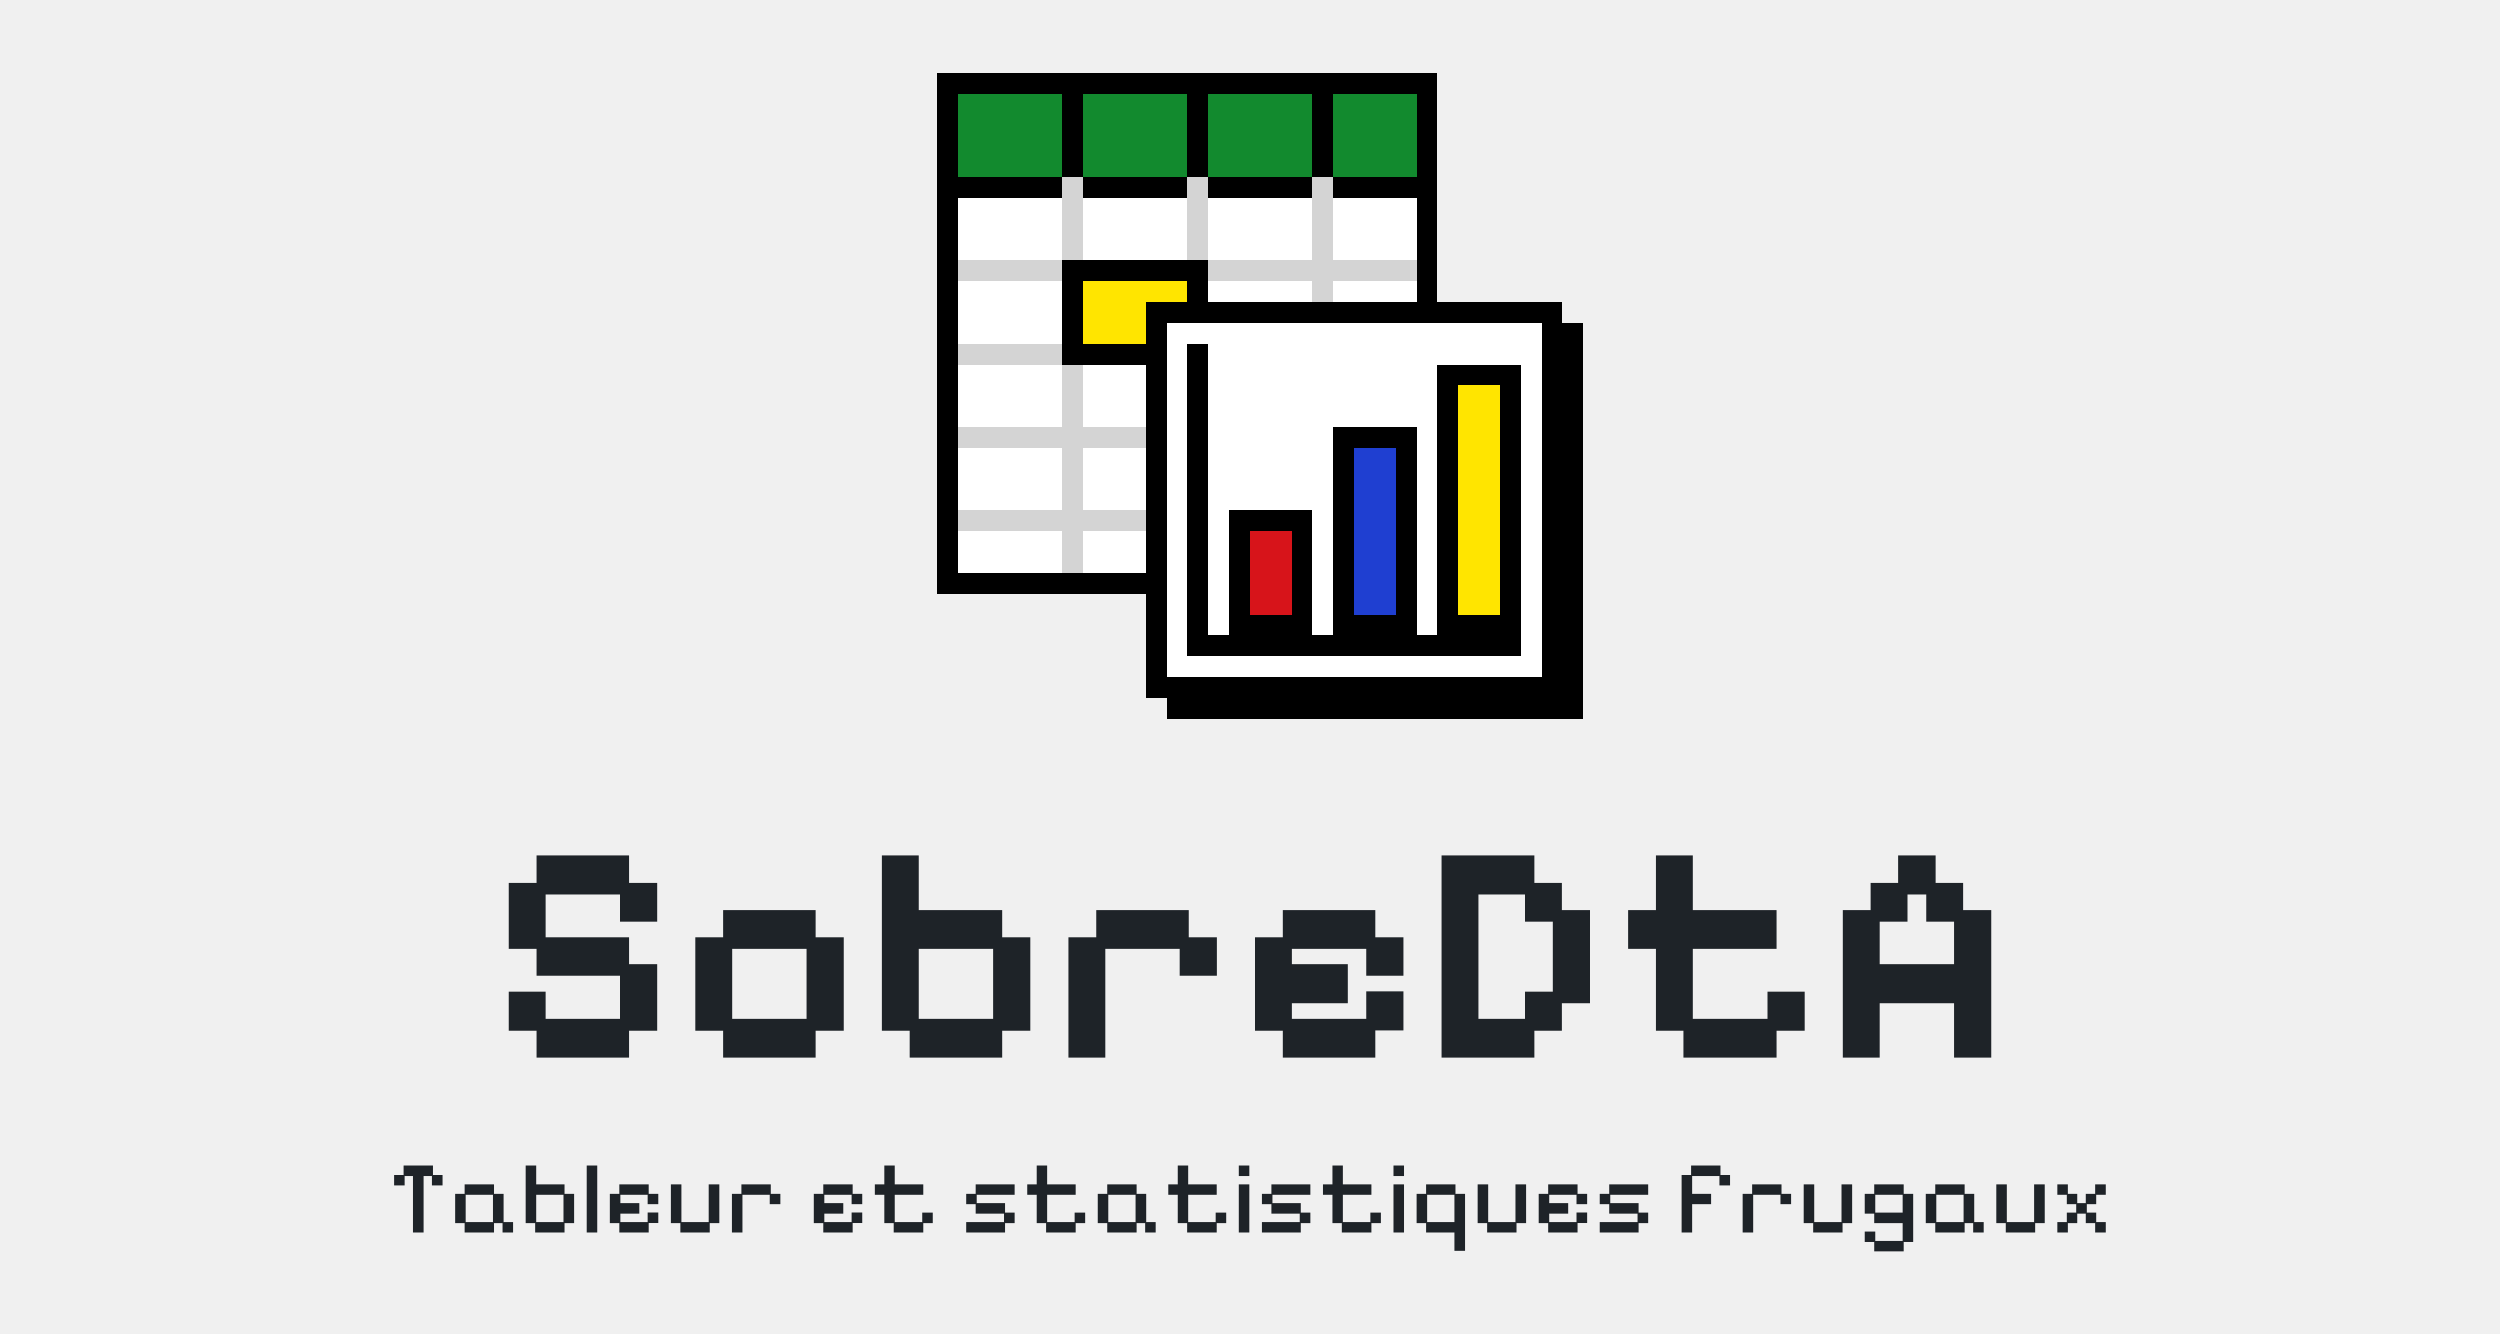
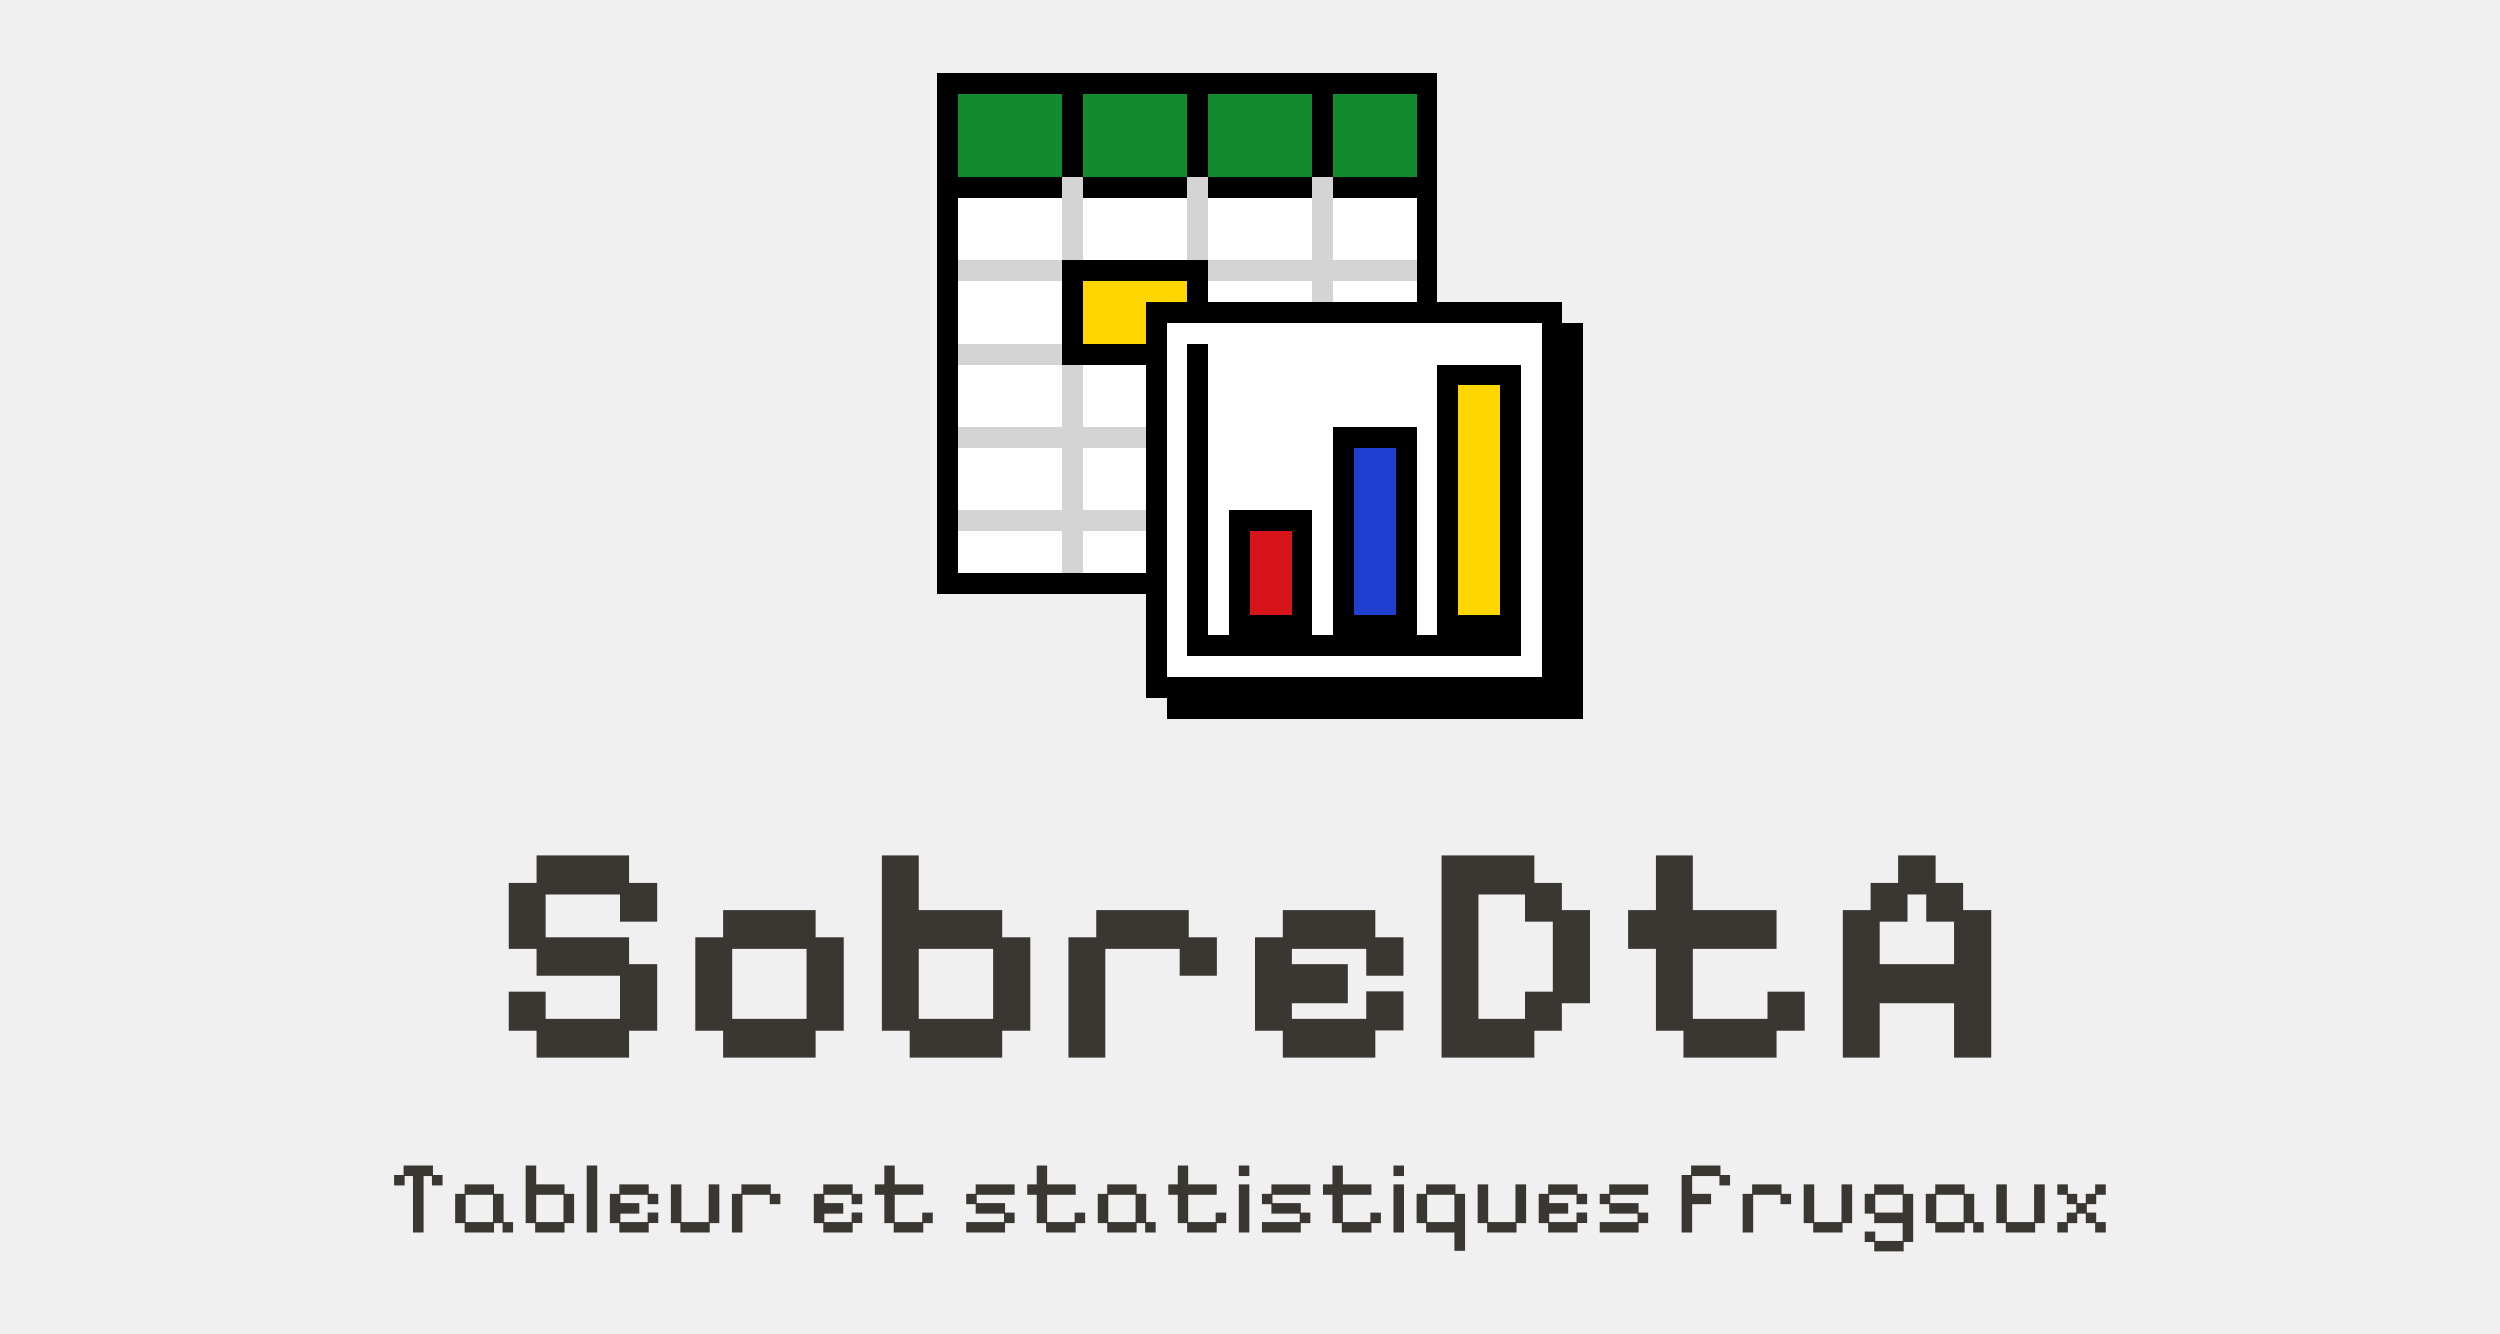
<svg xmlns="http://www.w3.org/2000/svg" viewBox="0 0 960 512" width="960" height="512">
  <g transform="translate(352 20) scale(8)" shape-rendering="crispEdges">
    <path fill="#000000" d="M1 1h24v1h-24zM1 2h1v1h-1zM7 2h1v1h-1zM13 2h1v1h-1zM19 2h1v1h-1zM24 2h1v1h-1zM1 3h1v1h-1zM7 3h1v1h-1zM13 3h1v1h-1zM19 3h1v1h-1zM24 3h1v1h-1zM1 4h1v1h-1zM7 4h1v1h-1zM13 4h1v1h-1zM19 4h1v1h-1zM24 4h1v1h-1zM1 5h1v1h-1zM7 5h1v1h-1zM13 5h1v1h-1zM19 5h1v1h-1zM24 5h1v1h-1zM1 6h6v1h-6zM8 6h5v1h-5zM14 6h5v1h-5zM20 6h5v1h-5zM1 7h1v1h-1zM24 7h1v1h-1zM1 8h1v1h-1zM24 8h1v1h-1zM1 9h1v1h-1zM24 9h1v1h-1zM1 10h1v1h-1zM7 10h7v1h-7zM24 10h1v1h-1zM1 11h1v1h-1zM7 11h1v1h-1zM13 11h1v1h-1zM24 11h1v1h-1zM1 12h1v1h-1zM7 12h1v1h-1zM11 12h20v1h-20zM1 13h1v1h-1zM7 13h1v1h-1zM11 13h1v1h-1zM30 13h2v1h-2zM1 14h1v1h-1zM7 14h5v1h-5zM13 14h1v1h-1zM30 14h2v1h-2zM1 15h1v1h-1zM11 15h1v1h-1zM13 15h1v1h-1zM25 15h4v1h-4zM30 15h2v1h-2zM1 16h1v1h-1zM11 16h1v1h-1zM13 16h1v1h-1zM25 16h1v1h-1zM28 16h1v1h-1zM30 16h2v1h-2zM1 17h1v1h-1zM11 17h1v1h-1zM13 17h1v1h-1zM25 17h1v1h-1zM28 17h1v1h-1zM30 17h2v1h-2zM1 18h1v1h-1zM11 18h1v1h-1zM13 18h1v1h-1zM20 18h4v1h-4zM25 18h1v1h-1zM28 18h1v1h-1zM30 18h2v1h-2zM1 19h1v1h-1zM11 19h1v1h-1zM13 19h1v1h-1zM20 19h1v1h-1zM23 19h1v1h-1zM25 19h1v1h-1zM28 19h1v1h-1zM30 19h2v1h-2zM1 20h1v1h-1zM11 20h1v1h-1zM13 20h1v1h-1zM20 20h1v1h-1zM23 20h1v1h-1zM25 20h1v1h-1zM28 20h1v1h-1zM30 20h2v1h-2zM1 21h1v1h-1zM11 21h1v1h-1zM13 21h1v1h-1zM20 21h1v1h-1zM23 21h1v1h-1zM25 21h1v1h-1zM28 21h1v1h-1zM30 21h2v1h-2zM1 22h1v1h-1zM11 22h1v1h-1zM13 22h1v1h-1zM15 22h4v1h-4zM20 22h1v1h-1zM23 22h1v1h-1zM25 22h1v1h-1zM28 22h1v1h-1zM30 22h2v1h-2zM1 23h1v1h-1zM11 23h1v1h-1zM13 23h1v1h-1zM15 23h1v1h-1zM18 23h1v1h-1zM20 23h1v1h-1zM23 23h1v1h-1zM25 23h1v1h-1zM28 23h1v1h-1zM30 23h2v1h-2zM1 24h1v1h-1zM11 24h1v1h-1zM13 24h1v1h-1zM15 24h1v1h-1zM18 24h1v1h-1zM20 24h1v1h-1zM23 24h1v1h-1zM25 24h1v1h-1zM28 24h1v1h-1zM30 24h2v1h-2zM1 25h11v1h-11zM13 25h1v1h-1zM15 25h1v1h-1zM18 25h1v1h-1zM20 25h1v1h-1zM23 25h1v1h-1zM25 25h1v1h-1zM28 25h1v1h-1zM30 25h2v1h-2zM11 26h1v1h-1zM13 26h1v1h-1zM15 26h1v1h-1zM18 26h1v1h-1zM20 26h1v1h-1zM23 26h1v1h-1zM25 26h1v1h-1zM28 26h1v1h-1zM30 26h2v1h-2zM11 27h1v1h-1zM13 27h1v1h-1zM15 27h4v1h-4zM20 27h4v1h-4zM25 27h4v1h-4zM30 27h2v1h-2zM11 28h1v1h-1zM13 28h16v1h-16zM30 28h2v1h-2zM11 29h1v1h-1zM30 29h2v1h-2zM11 30h21v1h-21zM12 31h20v1h-20z" />
    <path fill="#ffffff" d="M2 7h5v1h-5zM8 7h5v1h-5zM14 7h5v1h-5zM20 7h4v1h-4zM2 8h5v1h-5zM8 8h5v1h-5zM14 8h5v1h-5zM20 8h4v1h-4zM2 9h5v1h-5zM8 9h5v1h-5zM14 9h5v1h-5zM20 9h4v1h-4zM2 11h5v1h-5zM14 11h5v1h-5zM20 11h4v1h-4zM2 12h5v1h-5zM2 13h5v1h-5zM12 13h18v1h-18zM12 14h1v1h-1zM14 14h16v1h-16zM2 15h5v1h-5zM8 15h3v1h-3zM12 15h1v1h-1zM14 15h11v1h-11zM29 15h1v1h-1zM2 16h5v1h-5zM8 16h3v1h-3zM12 16h1v1h-1zM14 16h11v1h-11zM29 16h1v1h-1zM2 17h5v1h-5zM8 17h3v1h-3zM12 17h1v1h-1zM14 17h11v1h-11zM29 17h1v1h-1zM12 18h1v1h-1zM14 18h6v1h-6zM24 18h1v1h-1zM29 18h1v1h-1zM2 19h5v1h-5zM8 19h3v1h-3zM12 19h1v1h-1zM14 19h6v1h-6zM24 19h1v1h-1zM29 19h1v1h-1zM2 20h5v1h-5zM8 20h3v1h-3zM12 20h1v1h-1zM14 20h6v1h-6zM24 20h1v1h-1zM29 20h1v1h-1zM2 21h5v1h-5zM8 21h3v1h-3zM12 21h1v1h-1zM14 21h6v1h-6zM24 21h1v1h-1zM29 21h1v1h-1zM12 22h1v1h-1zM14 22h1v1h-1zM19 22h1v1h-1zM24 22h1v1h-1zM29 22h1v1h-1zM2 23h5v1h-5zM8 23h3v1h-3zM12 23h1v1h-1zM14 23h1v1h-1zM19 23h1v1h-1zM24 23h1v1h-1zM29 23h1v1h-1zM2 24h5v1h-5zM8 24h3v1h-3zM12 24h1v1h-1zM14 24h1v1h-1zM19 24h1v1h-1zM24 24h1v1h-1zM29 24h1v1h-1zM12 25h1v1h-1zM14 25h1v1h-1zM19 25h1v1h-1zM24 25h1v1h-1zM29 25h1v1h-1zM12 26h1v1h-1zM14 26h1v1h-1zM19 26h1v1h-1zM24 26h1v1h-1zM29 26h1v1h-1zM12 27h1v1h-1zM14 27h1v1h-1zM19 27h1v1h-1zM24 27h1v1h-1zM29 27h1v1h-1zM12 28h1v1h-1zM29 28h1v1h-1zM12 29h18v1h-18z" />
    <path fill="#d4d4d4" d="M7 6h1v1h-1zM13 6h1v1h-1zM19 6h1v1h-1zM7 7h1v1h-1zM13 7h1v1h-1zM19 7h1v1h-1zM7 8h1v1h-1zM13 8h1v1h-1zM19 8h1v1h-1zM7 9h1v1h-1zM13 9h1v1h-1zM19 9h1v1h-1zM2 10h5v1h-5zM14 10h10v1h-10zM19 11h1v1h-1zM2 14h5v1h-5zM7 15h1v1h-1zM7 16h1v1h-1zM7 17h1v1h-1zM2 18h9v1h-9zM7 19h1v1h-1zM7 20h1v1h-1zM7 21h1v1h-1zM2 22h9v1h-9zM7 23h1v1h-1zM7 24h1v1h-1z" />
    <path fill="#128A2E" d="M2 2h5v1h-5zM8 2h5v1h-5zM14 2h5v1h-5zM20 2h4v1h-4zM2 3h5v1h-5zM8 3h5v1h-5zM14 3h5v1h-5zM20 3h4v1h-4zM2 4h5v1h-5zM8 4h5v1h-5zM14 4h5v1h-5zM20 4h4v1h-4zM2 5h5v1h-5zM8 5h5v1h-5zM14 5h5v1h-5zM20 5h4v1h-4z" />
-     <path fill="#FFE500" d="M8 11h5v1h-5zM8 12h3v1h-3zM8 13h3v1h-3zM26 16h2v1h-2zM26 17h2v1h-2zM26 18h2v1h-2zM26 19h2v1h-2zM26 20h2v1h-2zM26 21h2v1h-2zM26 22h2v1h-2zM26 23h2v1h-2zM26 24h2v1h-2zM26 25h2v1h-2zM26 26h2v1h-2z" />
+     <path fill="#FFD600" d="M8 11h5v1h-5zM8 12h3v1h-3zM8 13h3v1h-3zM26 16h2v1h-2zM26 17h2v1h-2zM26 18h2v1h-2zM26 19h2v1h-2zM26 20h2v1h-2zM26 21h2v1h-2zM26 22h2v1h-2zM26 23h2v1h-2zM26 24h2v1h-2zM26 25h2v1h-2zM26 26h2v1h-2z" />
    <path fill="#D7141A" d="M16 23h2v1h-2zM16 24h2v1h-2zM16 25h2v1h-2zM16 26h2v1h-2z" />
    <path fill="#1F3FD1" d="M21 19h2v1h-2zM21 20h2v1h-2zM21 21h2v1h-2zM21 22h2v1h-2zM21 23h2v1h-2zM21 24h2v1h-2zM21 25h2v1h-2zM21 26h2v1h-2z" />
  </g>
-   <path fill="#1E2328" d="M206.04 406.12V395.8H195.36V380.8H209.52V391.24H238.08V374.68H206.04V364.36H195.36V339.04H206.04V328.48H241.56V339.04H252.36V353.92H238.08V343.48H209.52V359.92H241.56V370.24H252.36V395.8H241.56V406.12ZM277.68 406.12V395.8H267V359.92H277.68V349.48H313.2V359.92H324V395.8H313.2V406.12ZM281.16 391.24H309.72V364.36H281.16ZM349.32 406.12V395.8H338.64V328.48H352.8V349.48H384.84V359.92H395.64V395.8H384.84V406.12ZM352.8 391.24H381.36V364.36H352.8ZM410.28 406.12V359.92H420.96V349.48H456.48V359.92H467.28V374.68H453V364.36H424.44V406.12ZM492.6 406.12V395.8H481.92V359.92H492.6V349.48H528.12V359.92H538.92V374.68H524.64V364.36H496.08V370.24H517.56V385.24H496.08V391.24H524.64V380.68H538.92V395.68H528.12V406.12ZM553.56 406.12V328.48H589.2V339.04H599.76V349.48H610.56V385.24H599.76V395.8H589.2V406.12ZM567.72 391.24H585.6V380.8H596.28V353.92H585.6V343.48H567.72ZM646.44 406.12V395.8H635.88V364.36H625.2V349.48H635.88V328.48H650.04V349.48H682.2V364.36H650.04V391.24H678.72V380.8H693V395.8H682.2V406.12ZM707.64 406.12V349.48H718.32V339.04H728.88V328.48H743.28V339.04H753.84V349.48H764.64V406.12H750.36V385.24H721.8V406.12ZM721.8 370.24H750.36V353.92H739.68V343.48H732.48V353.92H721.8Z" />
-   <path fill="#1E2328" d="M158.58 473.28V451.6H155.38V455.2H151.34V451.2H154.98V447.56H166.26V451.2H169.94V455.2H165.86V451.6H162.66V473.28ZM178.42 473.28V469.68H174.78V458.44H178.42V454.8H189.7V458.44H193.38V469.28H197.02V473.28H192.98V469.68H189.7V473.28ZM178.82 469.28H189.3V458.8H178.82ZM205.5 473.28V469.68H201.86V447.56H205.9V454.8H216.78V458.44H220.46V469.68H216.78V473.28ZM205.9 469.28H216.38V458.8H205.9ZM225.3 473.28V447.56H229.34V473.28ZM237.82 473.28V469.68H234.18V458.44H237.82V454.8H249.1V458.44H252.78V462.4H248.7V458.8H238.22V462H245.5V466.04H238.22V469.28H248.7V465.6H252.78V469.64H249.1V473.28ZM261.26 473.28V469.68H257.62V454.8H261.66V469.28H272.14V454.8H276.22V469.68H272.54V473.28ZM281.06 473.28V458.44H284.7V454.8H295.98V458.44H299.66V462.4H295.58V458.8H285.1V473.28ZM316.14 473.28V469.68H312.5V458.44H316.14V454.8H327.42V458.44H331.1V462.4H327.02V458.8H316.54V462H323.82V466.04H316.54V469.28H327.02V465.6H331.1V469.64H327.42V473.28ZM343.18 473.28V469.68H339.58V458.8H335.94V454.8H339.58V447.56H343.58V454.8H354.54V458.8H343.58V469.28H354.14V465.64H358.18V469.68H354.54V473.28ZM371.02 473.28V469.28H385.54V466.04H374.66V462.4H371.02V458.44H374.66V454.8H389.62V458.8H375.06V462H385.94V465.64H389.62V469.68H385.94V473.28ZM401.7 473.28V469.68H398.1V458.8H394.46V454.8H398.1V447.56H402.1V454.8H413.06V458.8H402.1V469.28H412.66V465.64H416.7V469.68H413.06V473.28ZM425.18 473.28V469.68H421.54V458.44H425.18V454.8H436.46V458.44H440.14V469.28H443.78V473.28H439.74V469.68H436.46V473.28ZM425.58 469.28H436.06V458.8H425.58ZM455.86 473.28V469.68H452.26V458.8H448.62V454.8H452.26V447.56H456.26V454.8H467.22V458.8H456.26V469.28H466.82V465.64H470.86V469.68H467.22V473.28ZM475.7 473.28V454.8H479.74V473.28ZM475.7 451.6V447.56H479.74V451.6ZM484.58 473.28V469.28H499.1V466.04H488.22V462.4H484.58V458.44H488.22V454.8H503.18V458.8H488.62V462H499.5V465.64H503.18V469.68H499.5V473.28ZM515.26 473.28V469.68H511.66V458.8H508.02V454.8H511.66V447.56H515.66V454.8H526.62V458.8H515.66V469.28H526.22V465.64H530.26V469.68H526.62V473.28ZM535.1 473.28V454.8H539.14V473.28ZM535.1 451.6V447.56H539.14V451.6ZM558.5 480.32V473.28H547.62V469.68H543.98V458.44H547.62V454.8H558.9V458.44H562.58V480.32ZM548.02 469.28H558.5V458.8H548.02ZM571.06 473.28V469.68H567.42V454.8H571.46V469.28H581.94V454.8H586.02V469.68H582.34V473.28ZM594.5 473.28V469.68H590.86V458.44H594.5V454.8H605.78V458.44H609.46V462.4H605.38V458.8H594.9V462H602.18V466.04H594.9V469.28H605.38V465.6H609.46V469.64H605.78V473.28ZM614.3 473.28V469.28H628.82V466.04H617.94V462.4H614.3V458.44H617.94V454.8H632.9V458.8H618.34V462H629.22V465.64H632.9V469.68H629.22V473.28ZM645.74 473.28V451.2H649.38V447.56H660.66V451.2H664.34V455.2H660.26V451.6H649.78V458.44H657.06V462.4H649.78V473.28ZM669.18 473.28V458.44H672.82V454.8H684.1V458.44H687.78V462.4H683.7V458.8H673.22V473.28ZM696.26 473.28V469.68H692.62V454.8H696.66V469.28H707.14V454.8H711.22V469.68H707.54V473.28ZM719.7 480.52V476.92H716.06V472.92H720.1V476.52H730.62V469.68H719.7V466.04H716.06V458.44H719.7V454.8H731.02V458.44H734.66V476.92H731.02V480.52ZM720.1 465.64H730.62V458.8H720.1ZM743.14 473.28V469.68H739.5V458.44H743.14V454.8H754.42V458.44H758.1V469.28H761.74V473.28H757.7V469.68H754.42V473.28ZM743.54 469.28H754.02V458.8H743.54ZM770.22 473.28V469.68H766.58V454.8H770.62V469.28H781.1V454.8H785.18V469.68H781.5V473.28ZM790.02 473.28V469.28H793.66V465.64H797.26V462.4H793.66V458.8H790.02V454.8H794.06V458.44H797.66V462H800.94V458.44H804.54V454.8H808.62V458.8H804.94V462.4H801.34V465.64H804.94V469.28H808.62V473.28H804.54V469.68H800.94V466.04H797.66V469.68H794.06V473.28Z" />
+   <path fill="#3A3733" d="M206.04 406.12V395.8H195.36V380.8H209.52V391.24H238.08V374.68H206.04V364.36H195.36V339.04H206.04V328.48H241.56V339.04H252.36V353.92H238.08V343.48H209.52V359.92H241.56V370.24H252.36V395.8H241.56V406.12ZM277.68 406.12V395.8H267V359.92H277.68V349.48H313.2V359.92H324V395.8H313.2V406.12ZM281.16 391.24H309.72V364.36H281.16ZM349.32 406.12V395.8H338.64V328.48H352.8V349.48H384.84V359.92H395.64V395.8H384.84V406.12ZM352.8 391.24H381.36V364.36H352.8ZM410.28 406.12V359.92H420.96V349.48H456.48V359.92H467.28V374.68H453V364.36H424.44V406.12ZM492.6 406.12V395.8H481.92V359.92H492.6V349.48H528.12V359.92H538.92V374.68H524.64V364.36H496.08V370.24H517.56V385.24H496.08V391.24H524.64V380.68H538.92V395.68H528.12V406.12ZM553.56 406.12V328.48H589.2V339.04H599.76V349.48H610.56V385.24H599.76V395.8H589.2V406.12ZM567.72 391.24H585.6V380.8H596.28V353.92H585.6V343.48H567.72ZM646.44 406.12V395.8H635.88V364.36H625.2V349.48H635.88V328.48H650.04V349.48H682.2V364.36H650.04V391.24H678.72V380.8H693V395.8H682.2V406.12ZM707.64 406.12V349.48H718.32V339.04H728.88V328.48H743.28V339.04H753.84V349.48H764.64V406.12H750.36V385.24H721.8V406.12ZM721.8 370.24H750.36V353.92H739.68V343.48H732.48V353.92H721.8Z" />
+   <path fill="#3A3733" d="M158.58 473.28V451.6H155.38V455.2H151.34V451.2H154.98V447.56H166.26V451.2H169.94V455.2H165.86V451.6H162.66V473.28ZM178.42 473.28V469.68H174.78V458.44H178.42V454.8H189.7V458.44H193.38V469.28H197.02V473.28H192.98V469.68H189.7V473.28ZM178.82 469.28H189.3V458.8H178.82ZM205.5 473.28V469.68H201.86V447.56H205.9V454.8H216.78V458.44H220.46V469.68H216.78V473.28ZM205.9 469.28H216.38V458.8H205.9ZM225.3 473.28V447.56H229.34V473.28ZM237.82 473.28V469.68H234.18V458.44H237.82V454.8H249.1V458.44H252.78V462.4H248.7V458.8H238.22V462H245.5V466.04H238.22V469.28H248.7V465.6H252.78V469.64H249.1V473.28ZM261.26 473.28V469.68H257.62V454.8H261.66V469.28H272.14V454.8H276.22V469.68H272.54V473.28ZM281.06 473.28V458.44H284.7V454.8H295.98V458.44H299.66V462.4H295.58V458.8H285.1V473.28ZM316.14 473.28V469.68H312.5V458.44H316.14V454.8H327.42V458.44H331.1V462.4H327.02V458.8H316.54V462H323.82V466.04H316.54V469.28H327.02V465.6H331.1V469.64H327.42V473.28ZM343.18 473.28V469.68H339.58V458.8H335.94V454.8H339.58V447.56H343.58V454.8H354.54V458.8H343.58V469.28H354.14V465.64H358.18V469.68H354.54V473.28ZM371.02 473.28V469.28H385.54V466.04H374.66V462.4H371.02V458.44H374.66V454.8H389.62V458.8H375.06V462H385.94V465.64H389.62V469.68H385.94V473.28ZM401.7 473.28V469.68H398.1V458.8H394.46V454.8H398.1V447.56H402.1V454.8H413.06V458.8H402.1V469.28H412.66V465.64H416.7V469.68H413.06V473.28ZM425.18 473.28V469.68H421.54V458.44H425.18V454.8H436.46V458.44H440.14V469.28H443.78V473.28H439.74V469.68H436.46V473.28ZM425.58 469.28H436.06V458.8H425.58ZM455.86 473.28V469.68H452.26V458.8H448.62V454.8H452.26V447.56H456.26V454.8H467.22V458.8H456.26V469.28H466.82V465.64H470.86V469.68H467.22V473.28ZM475.7 473.28V454.8H479.74V473.28ZM475.7 451.6V447.56H479.74V451.6ZM484.58 473.28V469.28H499.1V466.04H488.22V462.4H484.58V458.44H488.22V454.8H503.18V458.8H488.62V462H499.5V465.64H503.18V469.68H499.5V473.28ZM515.26 473.28V469.68H511.66V458.8H508.02V454.8H511.66V447.56H515.66V454.8H526.62V458.8H515.66V469.28H526.22V465.64H530.26V469.68H526.62V473.28ZM535.1 473.28V454.8H539.14V473.28ZM535.1 451.6V447.56H539.14V451.6ZM558.5 480.32V473.28H547.62V469.68H543.98V458.44H547.62V454.8H558.9V458.44H562.58V480.32ZM548.02 469.28H558.5V458.8H548.02ZM571.06 473.28V469.68H567.42V454.8H571.46V469.28H581.94V454.8H586.02V469.68H582.34V473.28ZM594.5 473.28V469.68H590.86V458.44H594.5V454.8H605.78V458.44H609.46V462.4H605.38V458.8H594.9V462H602.18V466.04H594.9V469.28H605.38V465.6H609.46V469.64H605.78V473.28ZM614.3 473.28V469.28H628.82V466.04H617.94V462.4H614.3V458.44H617.94V454.8H632.9V458.8H618.34V462H629.22V465.64H632.9V469.68H629.22V473.28ZM645.74 473.28V451.2H649.38V447.56H660.66V451.2H664.34V455.2H660.26V451.6H649.78V458.44H657.06V462.4H649.78V473.28ZM669.18 473.28V458.44H672.82V454.8H684.1V458.44H687.78V462.4H683.7V458.8H673.22V473.28ZM696.26 473.28V469.68H692.62V454.8H696.66V469.28H707.14V454.8H711.22V469.68H707.54V473.28ZM719.7 480.52V476.92H716.06V472.92H720.1V476.52H730.62V469.68H719.7V466.04H716.06V458.44H719.7V454.8H731.02V458.44H734.66V476.92H731.02V480.52ZM720.1 465.64H730.62V458.8H720.1ZM743.14 473.28V469.68H739.5V458.44H743.14V454.8H754.42V458.44H758.1V469.28H761.74V473.28H757.7V469.68H754.42V473.28ZM743.54 469.28H754.02V458.8H743.54ZM770.22 473.28V469.68H766.58V454.8H770.62V469.28H781.1V454.8H785.18V469.68H781.5V473.28ZM790.02 473.28V469.28H793.66V465.64H797.26V462.4H793.66V458.8H790.02V454.8H794.06V458.44H797.66V462H800.94V458.44H804.54V454.8H808.62V458.8H804.94V462.4H801.34V465.64H804.94V469.28H808.62V473.28H804.54V469.68H800.94V466.04H797.66V469.68H794.06V473.28Z" />
</svg>
